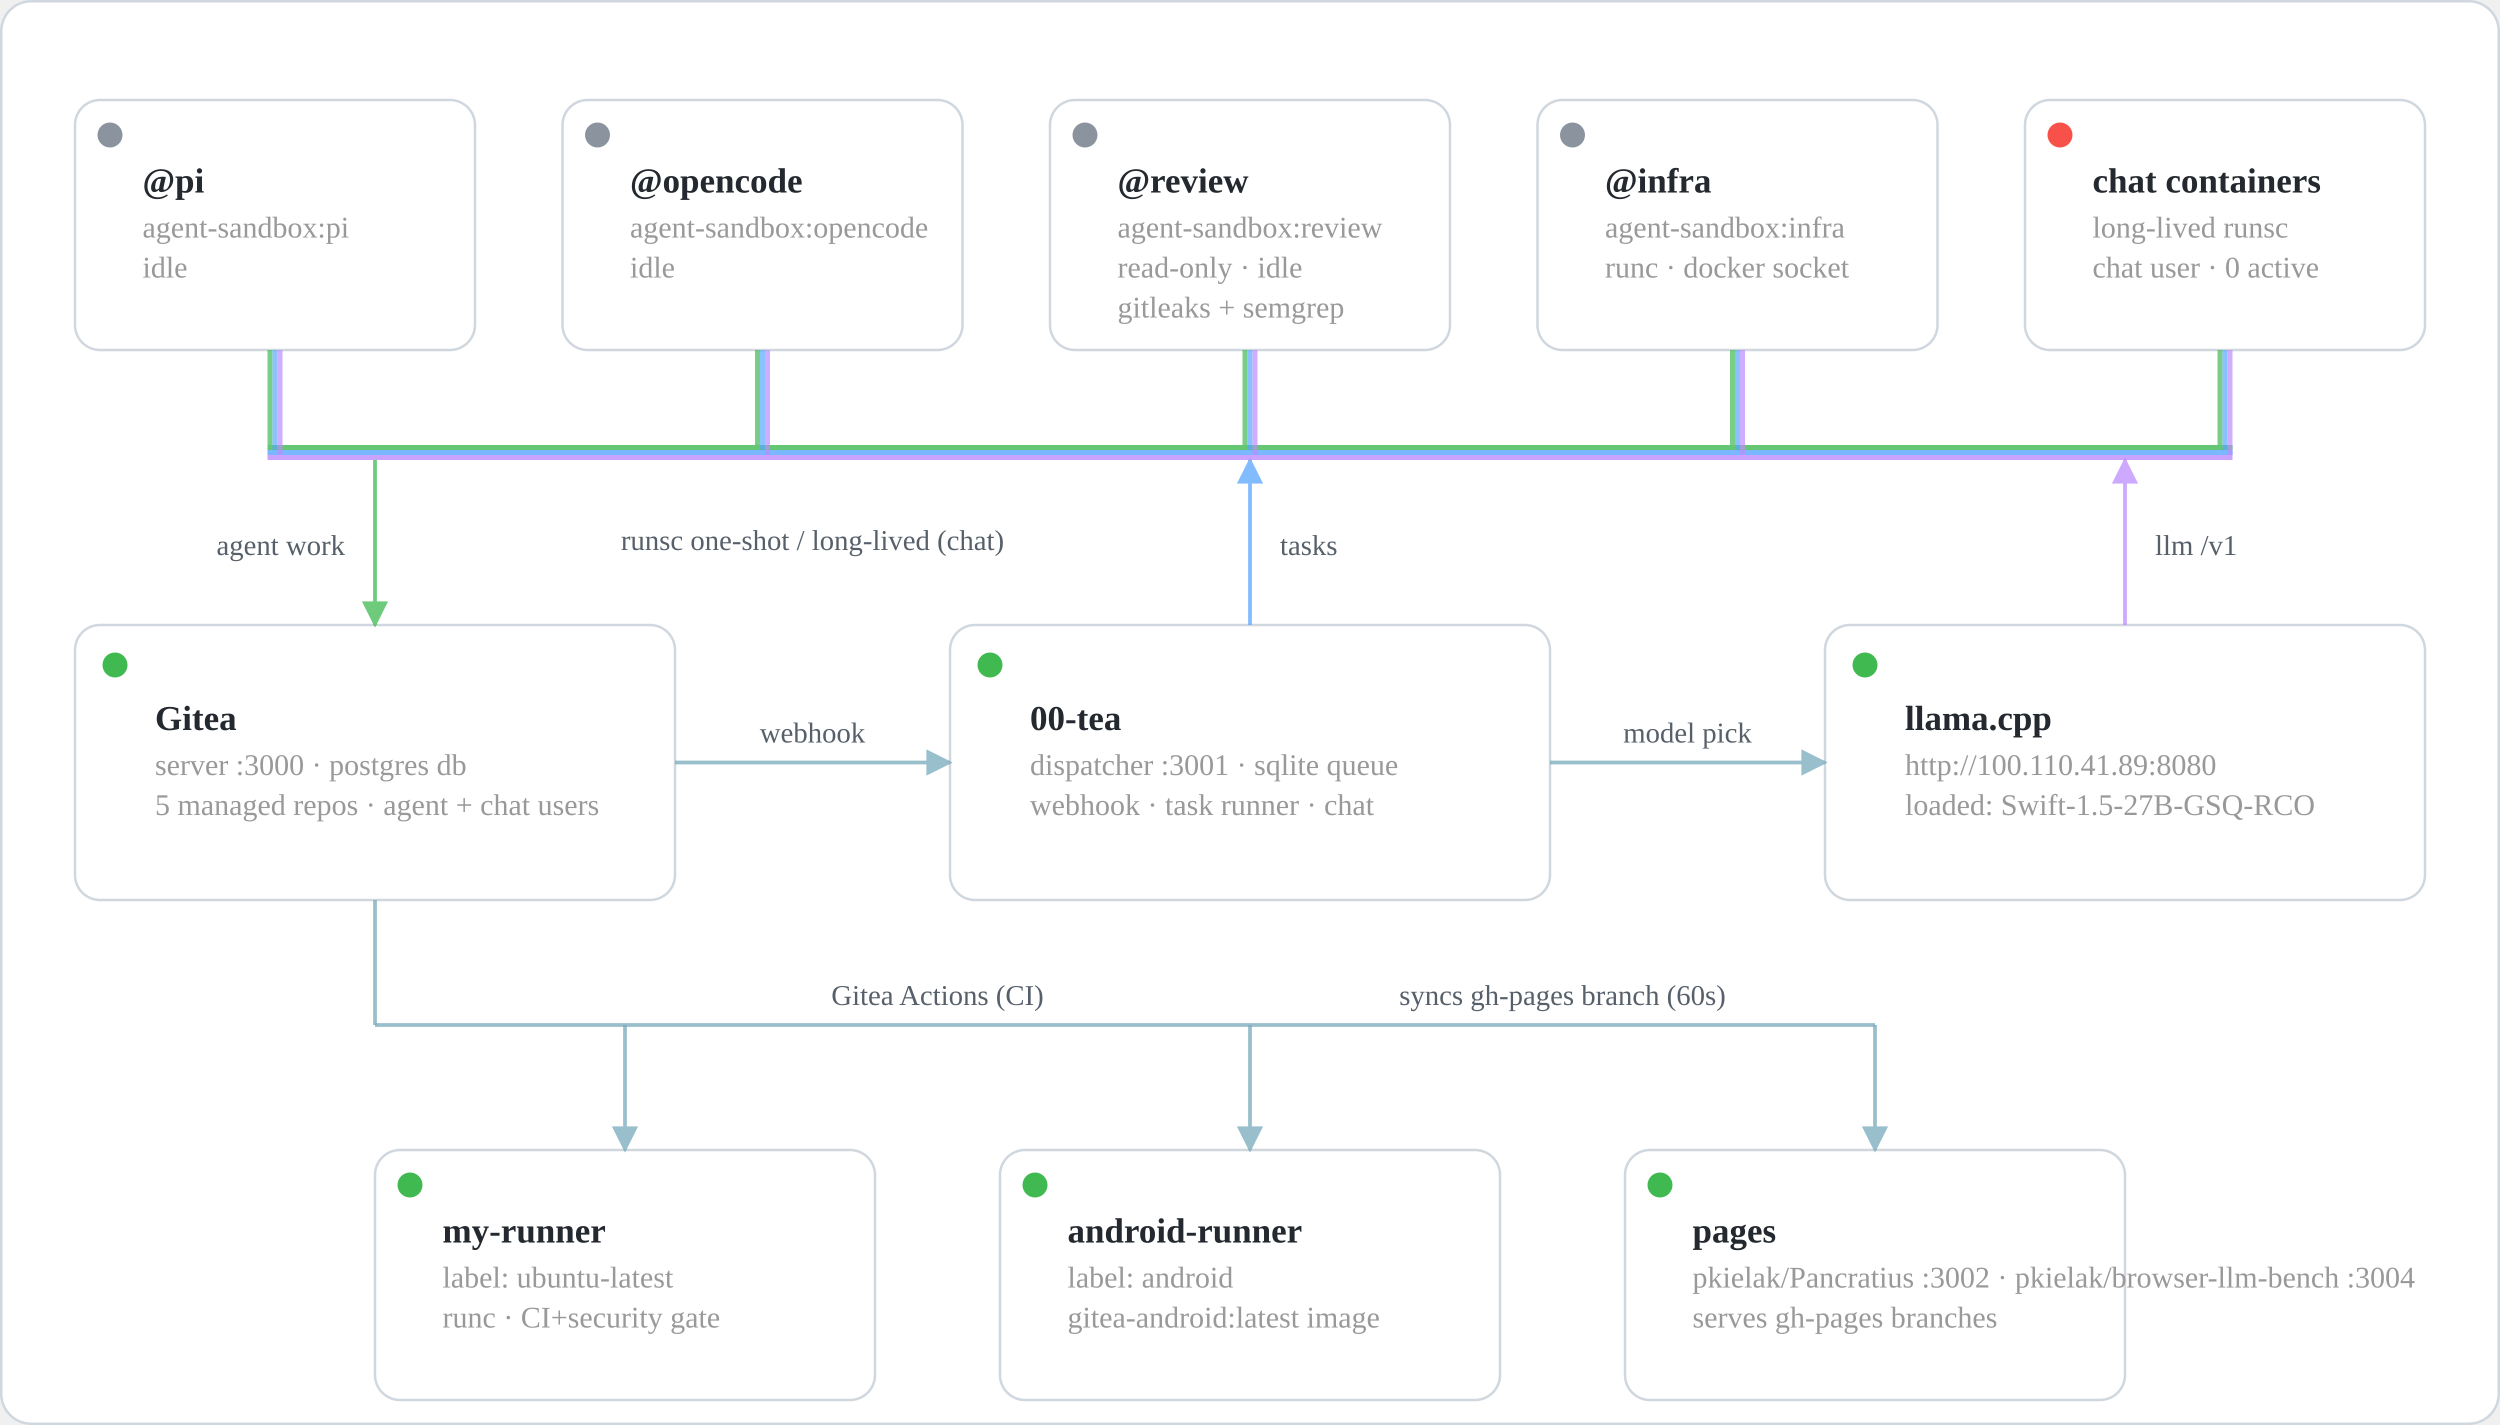
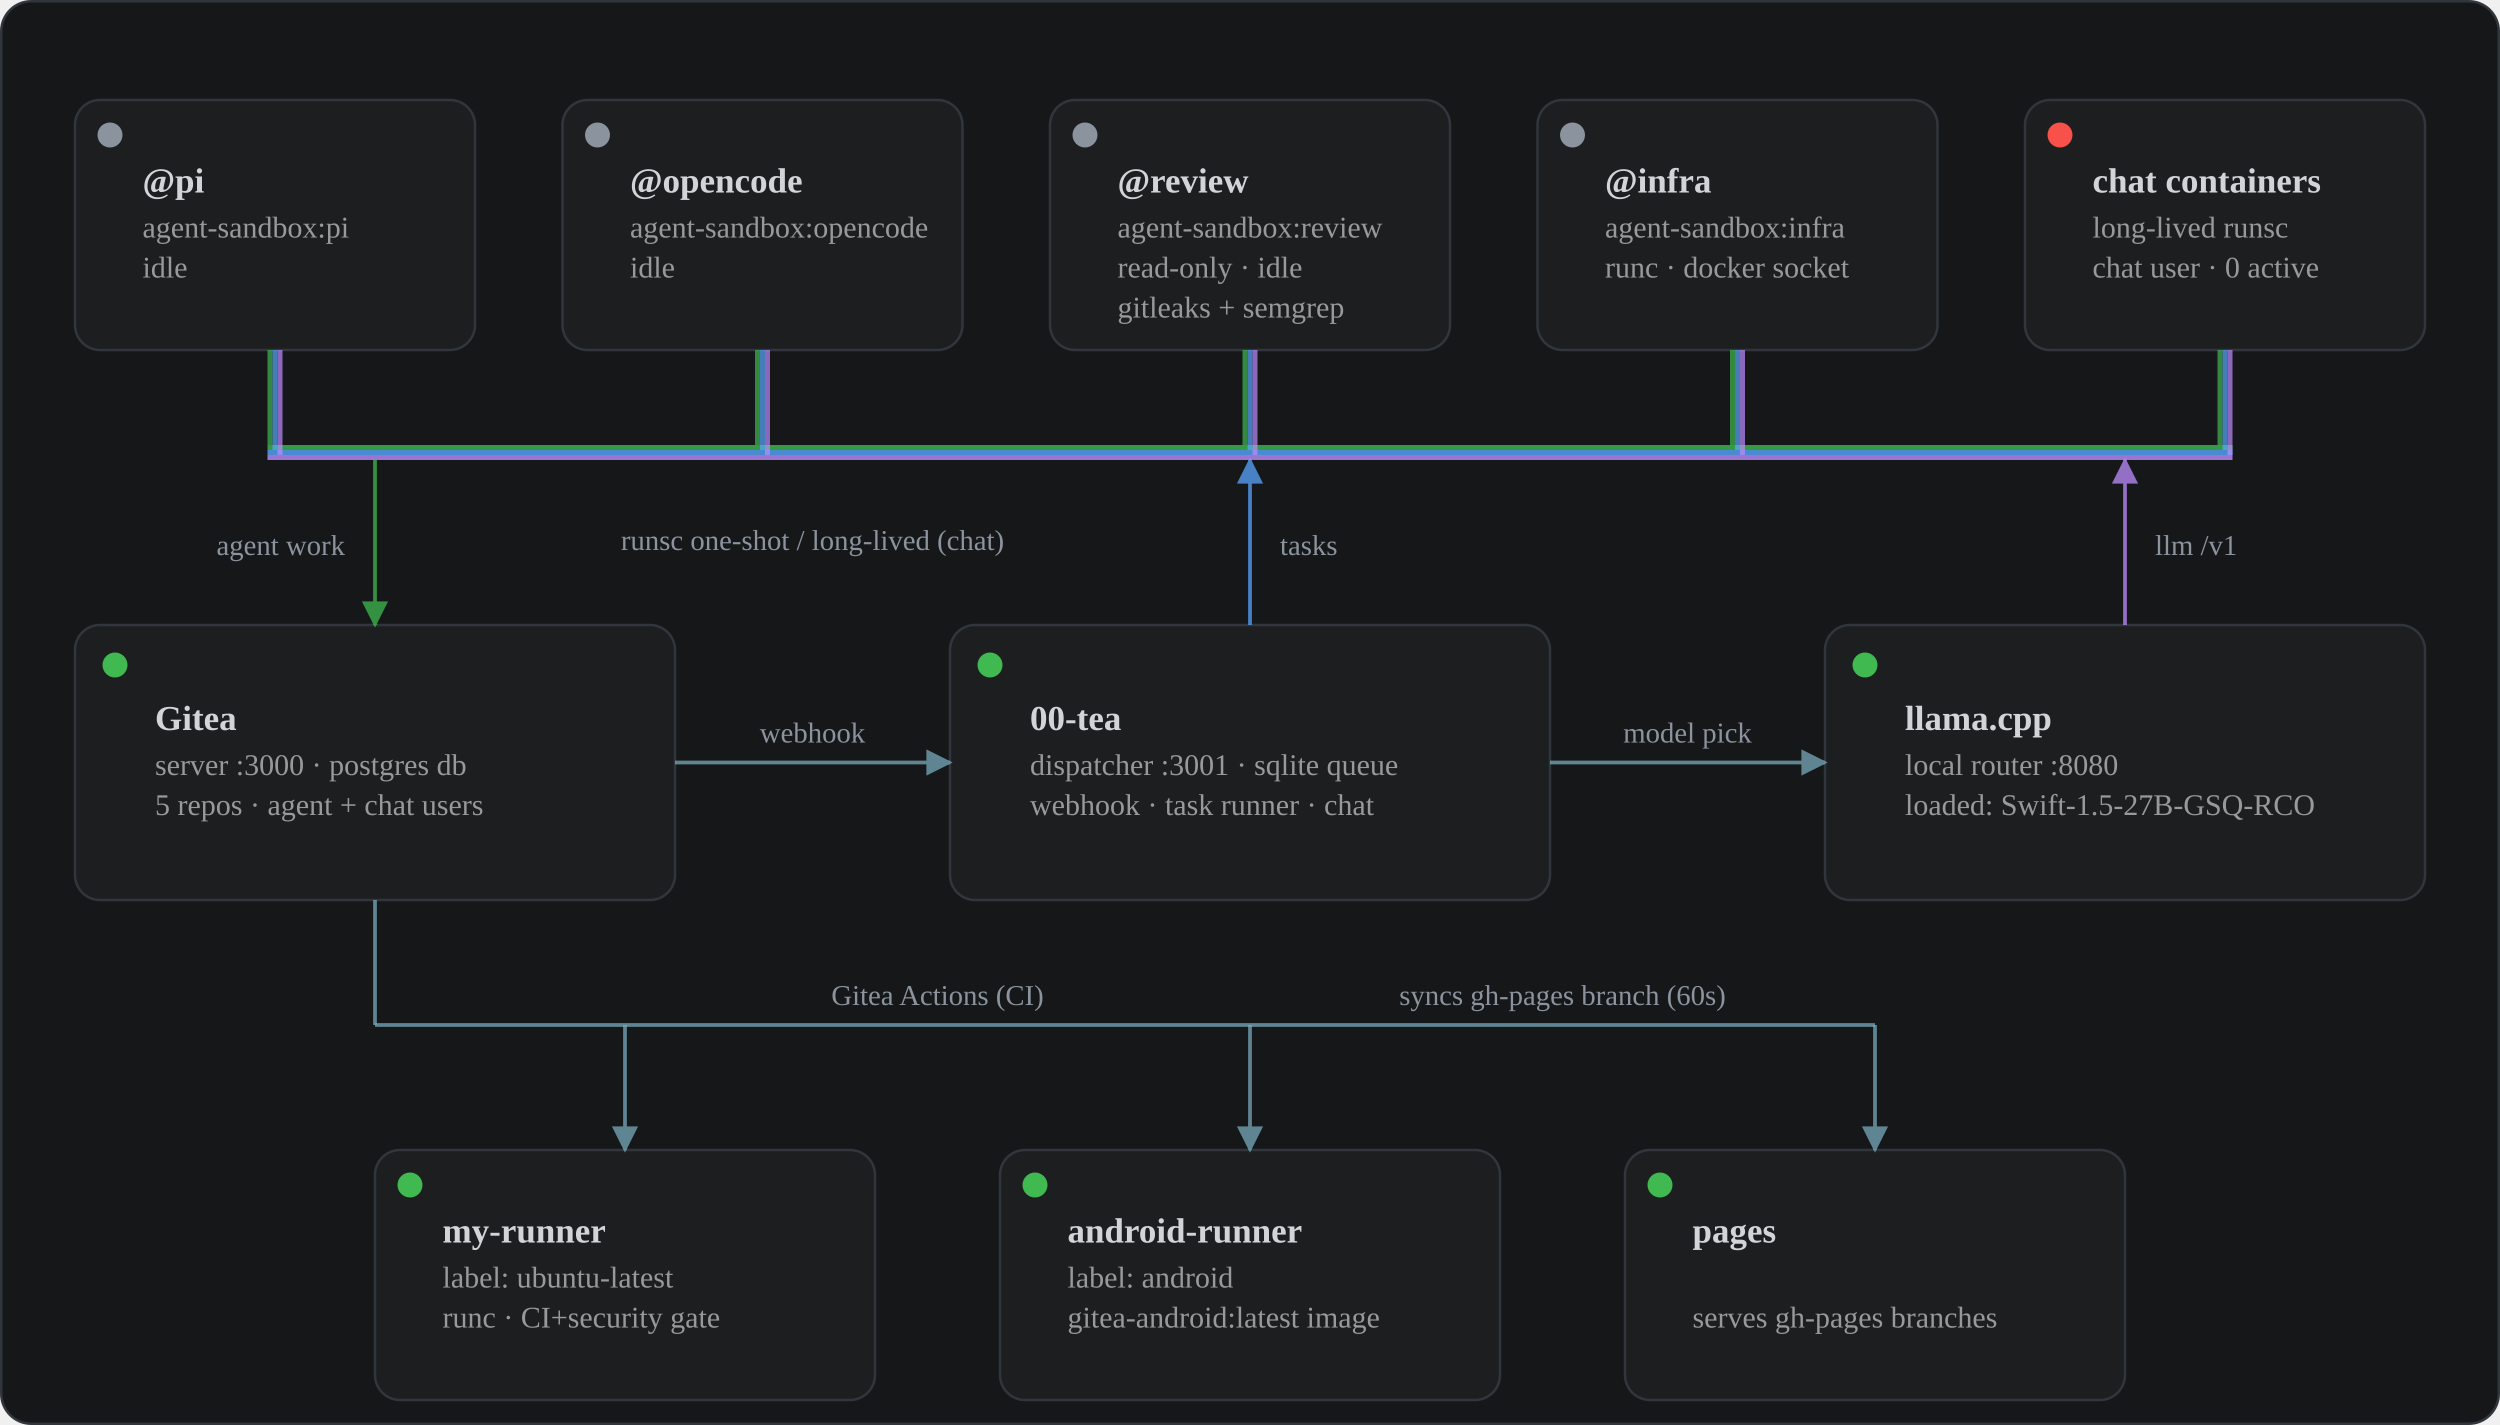
<svg xmlns="http://www.w3.org/2000/svg" id="diag" viewBox="0 0 1000 570" style="width:100%;display:block;cursor:grab;touch-action:none">
  <style>.st{fill:#8b949e}.st.ok{fill:#3fb950}.st.bad{fill:#f85149}</style>
-   <rect x="0.5" y="0.5" width="999" height="569" rx="12" fill="#ffffff" stroke="#d0d7de" />
+   <rect x="0.5" y="0.5" width="999" height="569" rx="12" fill="#161718" stroke="#30363b" />
  <defs>
    <marker id="arr" viewBox="0 0 10 10" refX="9" refY="5" markerWidth="7" markerHeight="7" orient="auto-start-reverse">
      <path d="M 0 0 L 10 5 L 0 10 z" fill="#7ab" />
    </marker>
    <marker id="arr-g" viewBox="0 0 10 10" refX="9" refY="5" markerWidth="7" markerHeight="7" orient="auto-start-reverse">
      <path d="M 0 0 L 10 5 L 0 10 z" fill="#3fb950" />
    </marker>
    <marker id="arr-b" viewBox="0 0 10 10" refX="9" refY="5" markerWidth="7" markerHeight="7" orient="auto-start-reverse">
      <path d="M 0 0 L 10 5 L 0 10 z" fill="#58a6ff" />
    </marker>
    <marker id="arr-p" viewBox="0 0 10 10" refX="9" refY="5" markerWidth="7" markerHeight="7" orient="auto-start-reverse">
      <path d="M 0 0 L 10 5 L 0 10 z" fill="#bc8cff" />
    </marker>
  </defs>
  <g class="blk">
-     <rect x="30" y="40" width="160" height="100" rx="10" fill="#ffffff" stroke="#d0d7de" />
+     <rect x="30" y="40" width="160" height="100" rx="10" fill="#1c1e20" stroke="#30363b" />
    <circle class="st" cx="44" cy="54" r="5" />
-     <text x="57" y="77" font-size="14" font-weight="700" fill="#24292f">@pi</text>
+     <text x="57" y="77" font-size="14" font-weight="700" fill="#d2d4d8">@pi</text>
    <text x="57" y="95" font-size="12" fill="#999">agent-sandbox:pi</text>
    <text x="57" y="111" font-size="12" fill="#999">idle</text>
  </g>
  <g class="blk">
-     <rect x="225" y="40" width="160" height="100" rx="10" fill="#ffffff" stroke="#d0d7de" />
+     <rect x="225" y="40" width="160" height="100" rx="10" fill="#1c1e20" stroke="#30363b" />
    <circle class="st" cx="239" cy="54" r="5" />
-     <text x="252" y="77" font-size="14" font-weight="700" fill="#24292f">@opencode</text>
+     <text x="252" y="77" font-size="14" font-weight="700" fill="#d2d4d8">@opencode</text>
    <text x="252" y="95" font-size="12" fill="#999">agent-sandbox:opencode</text>
    <text x="252" y="111" font-size="12" fill="#999">idle</text>
  </g>
  <g class="blk">
-     <rect x="420" y="40" width="160" height="100" rx="10" fill="#ffffff" stroke="#d0d7de" />
+     <rect x="420" y="40" width="160" height="100" rx="10" fill="#1c1e20" stroke="#30363b" />
    <circle class="st" cx="434" cy="54" r="5" />
-     <text x="447" y="77" font-size="14" font-weight="700" fill="#24292f">@review</text>
+     <text x="447" y="77" font-size="14" font-weight="700" fill="#d2d4d8">@review</text>
    <text x="447" y="95" font-size="12" fill="#999">agent-sandbox:review</text>
    <text x="447" y="111" font-size="12" fill="#999">read-only · idle</text>
    <text x="447" y="127" font-size="12" fill="#999">gitleaks + semgrep</text>
  </g>
  <g class="blk">
-     <rect x="615" y="40" width="160" height="100" rx="10" fill="#ffffff" stroke="#d0d7de" />
+     <rect x="615" y="40" width="160" height="100" rx="10" fill="#1c1e20" stroke="#30363b" />
    <circle class="st" cx="629" cy="54" r="5" />
-     <text x="642" y="77" font-size="14" font-weight="700" fill="#24292f">@infra</text>
+     <text x="642" y="77" font-size="14" font-weight="700" fill="#d2d4d8">@infra</text>
    <text x="642" y="95" font-size="12" fill="#999">agent-sandbox:infra</text>
    <text x="642" y="111" font-size="12" fill="#999">runc · docker socket</text>
  </g>
  <g class="blk bad">
-     <rect x="810" y="40" width="160" height="100" rx="10" fill="#ffffff" stroke="#d0d7de" />
+     <rect x="810" y="40" width="160" height="100" rx="10" fill="#1c1e20" stroke="#30363b" />
    <circle class="st bad" cx="824" cy="54" r="5" />
-     <text x="837" y="77" font-size="14" font-weight="700" fill="#24292f">chat containers</text>
+     <text x="837" y="77" font-size="14" font-weight="700" fill="#d2d4d8">chat containers</text>
    <text x="837" y="95" font-size="12" fill="#999">long-lived runsc</text>
    <text x="837" y="111" font-size="12" fill="#999">chat user · 0 active</text>
  </g>
  <a href="#gitea" style="text-decoration:none">
    <g class="blk ok">
-       <rect x="30" y="250" width="240" height="110" rx="10" fill="#ffffff" stroke="#d0d7de" />
+       <rect x="30" y="250" width="240" height="110" rx="10" fill="#1c1e20" stroke="#30363b" />
      <circle class="st ok" cx="46" cy="266" r="5" />
-       <text x="62" y="292" font-size="14" font-weight="700" fill="#24292f">Gitea</text>
+       <text x="62" y="292" font-size="14" font-weight="700" fill="#d2d4d8">Gitea</text>
      <text x="62" y="310" font-size="12" fill="#999">server :3000 · postgres db</text>
-       <text x="62" y="326" font-size="12" fill="#999">5 managed repos · agent + chat users</text>
+       <text x="62" y="326" font-size="12" fill="#999">5 repos · agent + chat users</text>
    </g>
  </a>
  <a href="/tasks" style="text-decoration:none">
    <g class="blk ok">
-       <rect x="380" y="250" width="240" height="110" rx="10" fill="#ffffff" stroke="#d0d7de" />
+       <rect x="380" y="250" width="240" height="110" rx="10" fill="#1c1e20" stroke="#30363b" />
      <circle class="st ok" cx="396" cy="266" r="5" />
-       <text x="412" y="292" font-size="14" font-weight="700" fill="#24292f">00-tea</text>
+       <text x="412" y="292" font-size="14" font-weight="700" fill="#d2d4d8">00-tea</text>
      <text x="412" y="310" font-size="12" fill="#999">dispatcher :3001 · sqlite queue</text>
      <text x="412" y="326" font-size="12" fill="#999">webhook · task runner · chat</text>
    </g>
  </a>
  <g class="blk ok">
-     <rect x="730" y="250" width="240" height="110" rx="10" fill="#ffffff" stroke="#d0d7de" />
+     <rect x="730" y="250" width="240" height="110" rx="10" fill="#1c1e20" stroke="#30363b" />
    <circle class="st ok" cx="746" cy="266" r="5" />
-     <text x="762" y="292" font-size="14" font-weight="700" fill="#24292f">llama.cpp</text>
-     <text x="762" y="310" font-size="12" fill="#999">http://100.110.41.89:8080</text>
+     <text x="762" y="292" font-size="14" font-weight="700" fill="#d2d4d8">llama.cpp</text>
+     <text x="762" y="310" font-size="12" fill="#999">local router :8080</text>
    <text x="762" y="326" font-size="12" fill="#999">loaded: Swift-1.5-27B-GSQ-RCO</text>
  </g>
  <g class="blk ok">
-     <rect x="150" y="460" width="200" height="100" rx="10" fill="#ffffff" stroke="#d0d7de" />
+     <rect x="150" y="460" width="200" height="100" rx="10" fill="#1c1e20" stroke="#30363b" />
    <circle class="st ok" cx="164" cy="474" r="5" />
-     <text x="177" y="497" font-size="14" font-weight="700" fill="#24292f">my-runner</text>
+     <text x="177" y="497" font-size="14" font-weight="700" fill="#d2d4d8">my-runner</text>
    <text x="177" y="515" font-size="12" fill="#999">label: ubuntu-latest</text>
    <text x="177" y="531" font-size="12" fill="#999">runc · CI+security gate</text>
  </g>
  <g class="blk ok">
-     <rect x="400" y="460" width="200" height="100" rx="10" fill="#ffffff" stroke="#d0d7de" />
+     <rect x="400" y="460" width="200" height="100" rx="10" fill="#1c1e20" stroke="#30363b" />
    <circle class="st ok" cx="414" cy="474" r="5" />
-     <text x="427" y="497" font-size="14" font-weight="700" fill="#24292f">android-runner</text>
+     <text x="427" y="497" font-size="14" font-weight="700" fill="#d2d4d8">android-runner</text>
    <text x="427" y="515" font-size="12" fill="#999">label: android</text>
    <text x="427" y="531" font-size="12" fill="#999">gitea-android:latest image</text>
  </g>
  <g class="blk ok">
-     <rect x="650" y="460" width="200" height="100" rx="10" fill="#ffffff" stroke="#d0d7de" />
+     <rect x="650" y="460" width="200" height="100" rx="10" fill="#1c1e20" stroke="#30363b" />
    <circle class="st ok" cx="664" cy="474" r="5" />
-     <text x="677" y="497" font-size="14" font-weight="700" fill="#24292f">pages</text>
-     <text x="677" y="515" font-size="12" fill="#999">pkielak/Pancratius :3002 · pkielak/browser-llm-bench :3004</text>
+     <text x="677" y="497" font-size="14" font-weight="700" fill="#d2d4d8">pages</text>
    <text x="677" y="531" font-size="12" fill="#999">serves gh-pages branches</text>
  </g>
  <path d="M 270 305 L 380 305" style="stroke:#7ab;stroke-width:1.5;fill:none;opacity:.75" marker-end="url(#arr)" />
-   <text x="325" y="297" font-size="11.5" fill="#57606a" text-anchor="middle">webhook</text>
+   <text x="325" y="297" font-size="11.5" fill="#8b949e" text-anchor="middle">webhook</text>
  <path d="M 620 305 L 730 305" style="stroke:#7ab;stroke-width:1.5;fill:none;opacity:.75" marker-end="url(#arr)" />
-   <text x="675" y="297" font-size="11.5" fill="#57606a" text-anchor="middle">model pick</text>
+   <text x="675" y="297" font-size="11.5" fill="#8b949e" text-anchor="middle">model pick</text>
  <path d="M 150 184 L 150 250" stroke="#3fb950" stroke-width="1.5" fill="none" opacity=".75" marker-end="url(#arr-g)" />
-   <text x="138" y="222" font-size="11.5" fill="#57606a" text-anchor="end">agent work</text>
+   <text x="138" y="222" font-size="11.5" fill="#8b949e" text-anchor="end">agent work</text>
  <path d="M 500 250 L 500 184" stroke="#58a6ff" stroke-width="1.5" fill="none" opacity=".75" marker-end="url(#arr-b)" />
-   <text x="512" y="222" font-size="11.5" fill="#57606a" text-anchor="start">tasks</text>
+   <text x="512" y="222" font-size="11.5" fill="#8b949e" text-anchor="start">tasks</text>
  <path d="M 850 250 L 850 184" stroke="#bc8cff" stroke-width="1.5" fill="none" opacity=".75" marker-end="url(#arr-p)" />
-   <text x="862" y="222" font-size="11.5" fill="#57606a" text-anchor="start">llm /v1</text>
+   <text x="862" y="222" font-size="11.5" fill="#8b949e" text-anchor="start">llm /v1</text>
  <rect x="107" y="178" width="786" height="2" fill="#3fb950" opacity=".8" />
  <rect x="107" y="180" width="786" height="2" fill="#58a6ff" opacity=".8" />
  <rect x="107" y="182" width="786" height="2" fill="#bc8cff" opacity=".8" />
  <rect x="107" y="140" width="2" height="38" fill="#3fb950" opacity=".7" />
  <rect x="109" y="140" width="2" height="40" fill="#58a6ff" opacity=".7" />
  <rect x="111" y="140" width="2" height="42" fill="#bc8cff" opacity=".7" />
  <rect x="302" y="140" width="2" height="38" fill="#3fb950" opacity=".7" />
  <rect x="304" y="140" width="2" height="40" fill="#58a6ff" opacity=".7" />
  <rect x="306" y="140" width="2" height="42" fill="#bc8cff" opacity=".7" />
  <rect x="497" y="140" width="2" height="38" fill="#3fb950" opacity=".7" />
  <rect x="499" y="140" width="2" height="40" fill="#58a6ff" opacity=".7" />
  <rect x="501" y="140" width="2" height="42" fill="#bc8cff" opacity=".7" />
  <rect x="692" y="140" width="2" height="38" fill="#3fb950" opacity=".7" />
  <rect x="694" y="140" width="2" height="40" fill="#58a6ff" opacity=".7" />
  <rect x="696" y="140" width="2" height="42" fill="#bc8cff" opacity=".7" />
  <rect x="887" y="140" width="2" height="38" fill="#3fb950" opacity=".7" />
  <rect x="889" y="140" width="2" height="40" fill="#58a6ff" opacity=".7" />
  <rect x="891" y="140" width="2" height="42" fill="#bc8cff" opacity=".7" />
-   <text x="325" y="220" font-size="11.5" fill="#57606a" text-anchor="middle">runsc one-shot / long-lived (chat)</text>
+   <text x="325" y="220" font-size="11.5" fill="#8b949e" text-anchor="middle">runsc one-shot / long-lived (chat)</text>
  <path d="M 150 360 L 150 410" style="stroke:#7ab;stroke-width:1.5;fill:none;opacity:.75" />
  <path d="M 150 410 L 750 410" style="stroke:#7ab;stroke-width:1.5;fill:none;opacity:.75" />
  <path d="M 250 410 L 250 460" style="stroke:#7ab;stroke-width:1.5;fill:none;opacity:.75" marker-end="url(#arr)" />
  <path d="M 500 410 L 500 460" style="stroke:#7ab;stroke-width:1.5;fill:none;opacity:.75" marker-end="url(#arr)" />
  <path d="M 750 410 L 750 460" style="stroke:#7ab;stroke-width:1.5;fill:none;opacity:.75" marker-end="url(#arr)" />
-   <text x="375" y="402" font-size="11.5" fill="#57606a" text-anchor="middle">Gitea Actions (CI)</text>
-   <text x="625" y="402" font-size="11.5" fill="#57606a" text-anchor="middle">syncs gh-pages branch (60s)</text>
+   <text x="375" y="402" font-size="11.5" fill="#8b949e" text-anchor="middle">Gitea Actions (CI)</text>
+   <text x="625" y="402" font-size="11.5" fill="#8b949e" text-anchor="middle">syncs gh-pages branch (60s)</text>
</svg>
